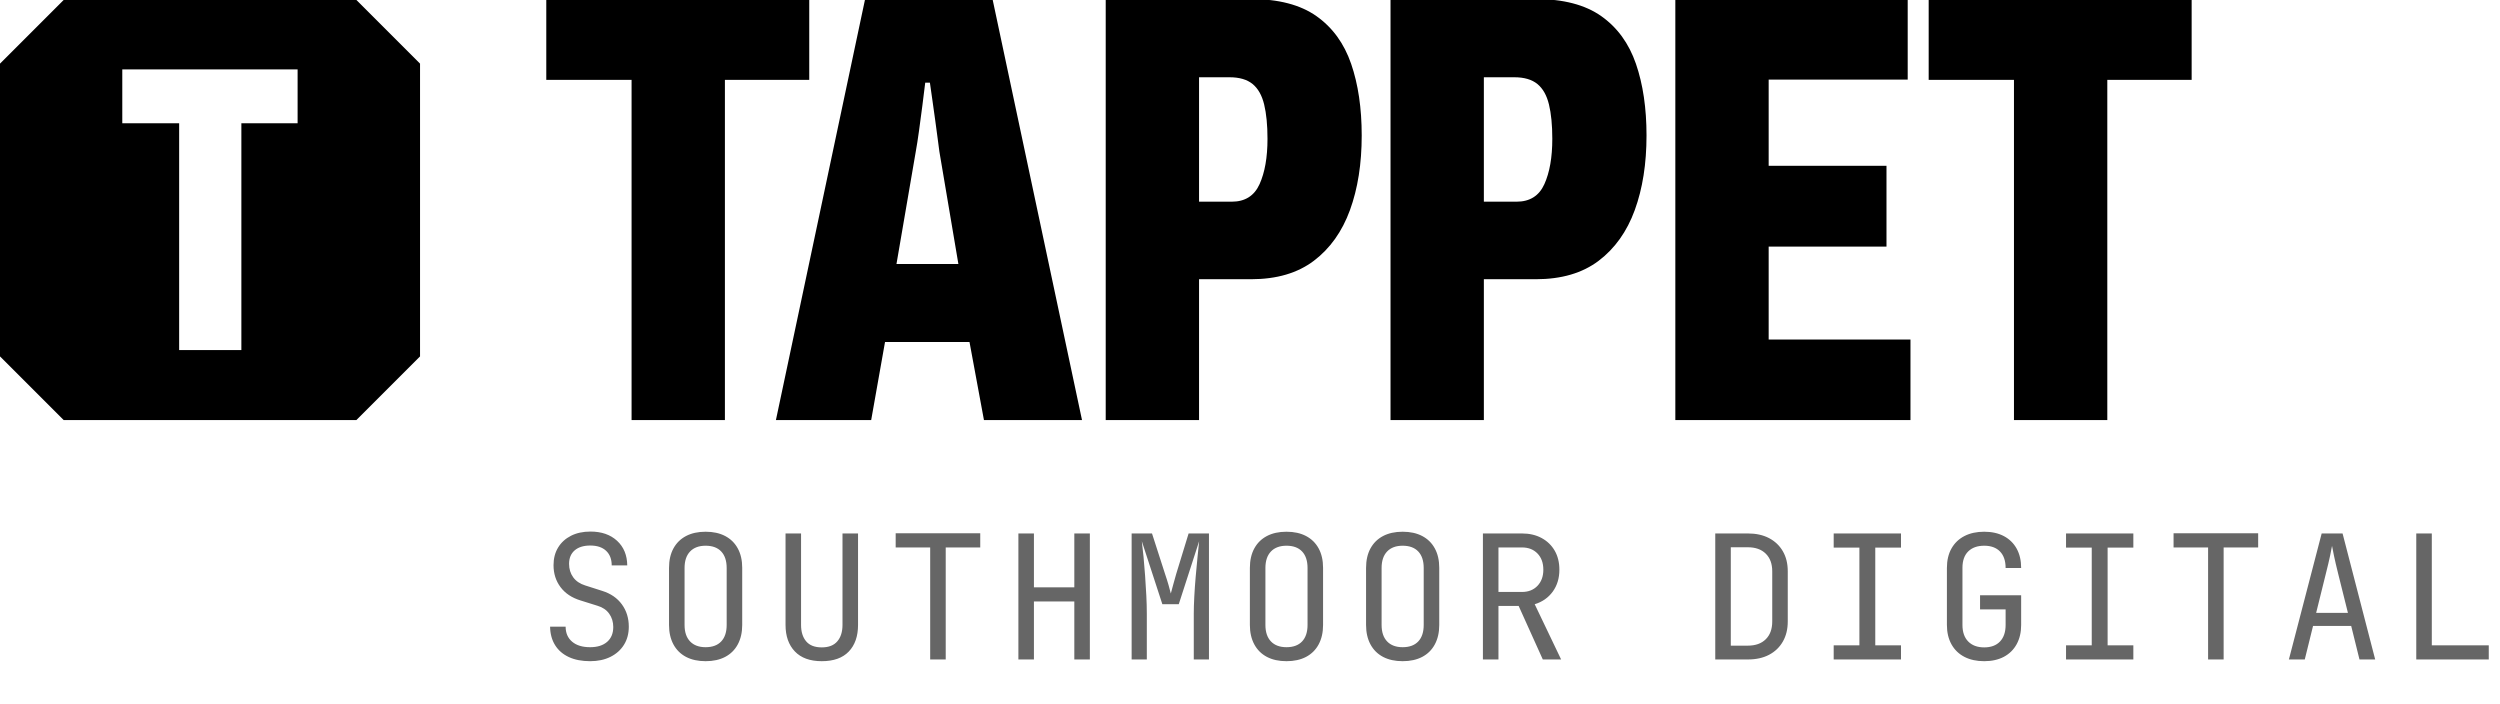
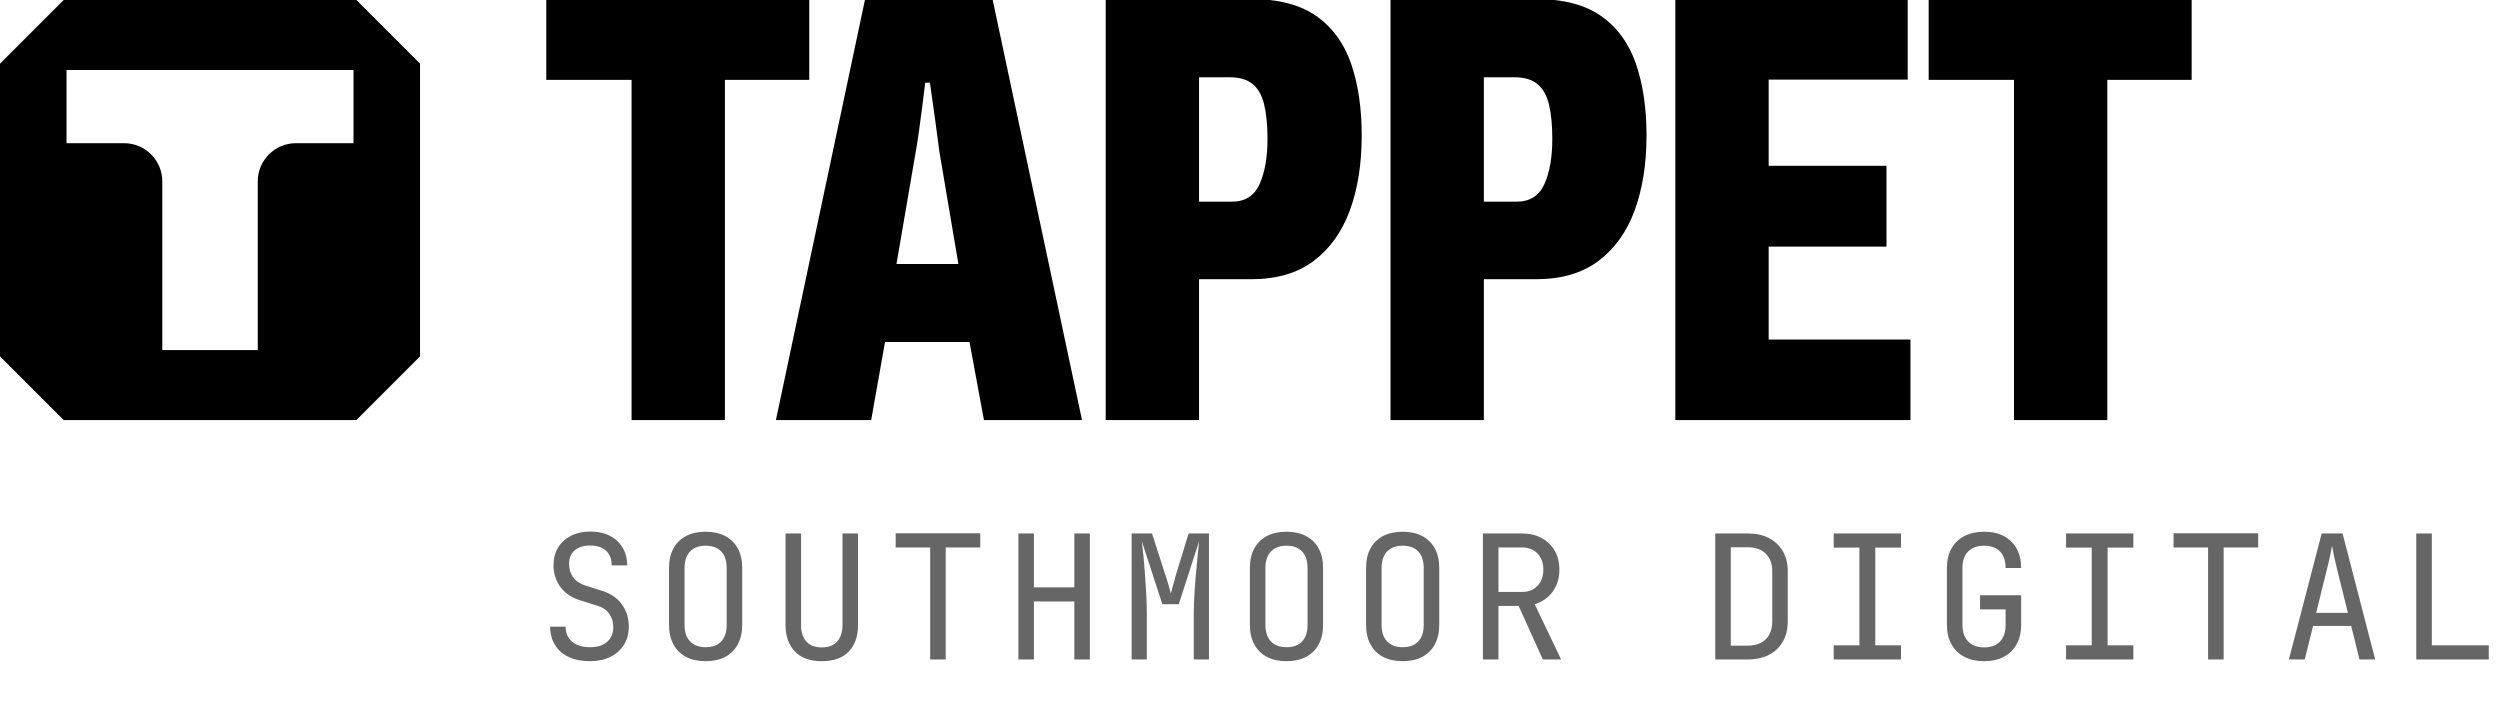
<svg xmlns="http://www.w3.org/2000/svg" viewBox="0 0 119.036 33.5" role="img" aria-label="Tappet">
  <g transform="scale(0.30303)">
-     <path fill-rule="evenodd" fill="currentColor" d="M10 0 H56 L66 10 V56 L56 66 H10 L0 56 V10 Z M28.15 55V19.366H19.215V10.901H46.762V19.366H37.926V55Z" />
+     <path fill-rule="evenodd" fill="currentColor" d="M10 0 H56 L66 10 V56 L56 66 H10 L0 56 V10 Z M10.455 11 H55.545 V22.5 H46.5 A6 6 0 0 0 40.5 28.5 V55 H25.5 V28.5 A6 6 0 0 0 19.5 22.5 H10.455 Z" />
  </g>
  <path d="M30.072 20V3.803H26.011V-0.045H38.532V3.803H34.516V20Z M36.945 20 41.192 -0.045H47.258L51.519 20H46.85L46.162 16.283H42.14L41.481 20ZM42.685 12.571H45.633L44.728 7.216Q44.698 6.993 44.648 6.609Q44.598 6.225 44.533 5.752Q44.468 5.279 44.401 4.807Q44.335 4.334 44.277 3.936H44.054Q43.996 4.424 43.917 5.036Q43.837 5.648 43.758 6.23Q43.678 6.813 43.604 7.216Z M52.648 20V-0.045H59.566Q61.527 -0.045 62.679 0.766Q63.83 1.577 64.334 3.04Q64.837 4.502 64.837 6.45Q64.837 8.469 64.277 10.005Q63.716 11.541 62.557 12.418Q61.397 13.295 59.571 13.295H57.092V20ZM57.092 9.603H58.65Q59.597 9.603 59.974 8.767Q60.351 7.93 60.351 6.612Q60.351 5.63 60.192 4.975Q60.033 4.32 59.64 3.999Q59.247 3.679 58.543 3.679H57.092Z M66.209 20V-0.045H73.126Q75.088 -0.045 76.24 0.766Q77.391 1.577 77.895 3.04Q78.398 4.502 78.398 6.45Q78.398 8.469 77.838 10.005Q77.277 11.541 76.118 12.418Q74.958 13.295 73.132 13.295H70.653V20ZM70.653 9.603H72.211Q73.158 9.603 73.535 8.767Q73.912 7.93 73.912 6.612Q73.912 5.63 73.753 4.975Q73.594 4.32 73.201 3.999Q72.808 3.679 72.104 3.679H70.653Z M79.77 20V-0.045H90.834V3.789H84.214V7.895H89.824V11.742H84.214V16.166H90.966V20Z M95.894 20V3.803H91.833V-0.045H104.354V3.803H100.338V20Z" fill="currentColor" />
  <path d="M28.099 31.482Q27.507 31.482 27.084 31.285Q26.66 31.088 26.43 30.718Q26.2 30.348 26.192 29.838H26.932Q26.932 30.29 27.24 30.553Q27.548 30.816 28.099 30.816Q28.616 30.816 28.908 30.562Q29.2 30.307 29.2 29.855Q29.2 29.493 29.007 29.222Q28.814 28.951 28.452 28.844L27.638 28.589Q27.022 28.4 26.689 27.956Q26.356 27.512 26.356 26.912Q26.356 26.427 26.574 26.07Q26.792 25.712 27.186 25.511Q27.581 25.31 28.115 25.31Q28.904 25.31 29.381 25.749Q29.858 26.189 29.866 26.921H29.126Q29.126 26.477 28.859 26.226Q28.592 25.975 28.107 25.975Q27.63 25.975 27.363 26.205Q27.096 26.436 27.096 26.847Q27.096 27.216 27.293 27.488Q27.49 27.759 27.86 27.874L28.682 28.137Q29.282 28.326 29.611 28.778Q29.94 29.23 29.94 29.838Q29.94 30.332 29.71 30.701Q29.479 31.071 29.064 31.277Q28.649 31.482 28.099 31.482Z M33.597 31.482Q33.055 31.482 32.664 31.277Q32.274 31.071 32.064 30.681Q31.855 30.29 31.855 29.756V27.044Q31.855 26.501 32.064 26.115Q32.274 25.729 32.664 25.523Q33.055 25.318 33.597 25.318Q34.14 25.318 34.53 25.523Q34.921 25.729 35.13 26.115Q35.34 26.501 35.34 27.036V29.756Q35.34 30.29 35.13 30.681Q34.921 31.071 34.53 31.277Q34.14 31.482 33.597 31.482ZM33.597 30.816Q34.082 30.816 34.341 30.541Q34.6 30.266 34.6 29.756V27.044Q34.6 26.534 34.341 26.259Q34.082 25.984 33.597 25.984Q33.121 25.984 32.858 26.259Q32.595 26.534 32.595 27.044V29.756Q32.595 30.266 32.858 30.541Q33.121 30.816 33.597 30.816Z M39.129 31.482Q38.29 31.482 37.847 31.018Q37.403 30.553 37.403 29.756V25.4H38.142V29.756Q38.142 30.249 38.385 30.537Q38.627 30.825 39.129 30.825Q39.622 30.825 39.868 30.537Q40.115 30.249 40.115 29.756V25.4H40.855V29.756Q40.855 30.562 40.415 31.022Q39.975 31.482 39.129 31.482Z M44.29 31.4V26.066H42.647V25.392H46.674V26.066H45.03V31.4Z M48.49 31.4V25.4H49.23V27.964H51.153V25.4H51.893V31.4H51.153V28.638H49.23V31.4Z M53.882 31.4V25.4H54.852L55.477 27.34Q55.567 27.603 55.641 27.862Q55.715 28.121 55.748 28.26Q55.789 28.121 55.855 27.862Q55.921 27.603 56.003 27.332L56.595 25.4H57.564V31.4H56.841V29.222Q56.841 28.86 56.866 28.4Q56.89 27.94 56.932 27.459Q56.973 26.978 57.018 26.538Q57.063 26.099 57.096 25.77L56.126 28.77H55.345L54.367 25.77Q54.408 26.09 54.449 26.514Q54.49 26.937 54.523 27.41Q54.556 27.882 54.581 28.351Q54.605 28.819 54.605 29.222V31.4Z M61.255 31.482Q60.712 31.482 60.322 31.277Q59.932 31.071 59.722 30.681Q59.512 30.29 59.512 29.756V27.044Q59.512 26.501 59.722 26.115Q59.932 25.729 60.322 25.523Q60.712 25.318 61.255 25.318Q61.797 25.318 62.188 25.523Q62.578 25.729 62.788 26.115Q62.997 26.501 62.997 27.036V29.756Q62.997 30.29 62.788 30.681Q62.578 31.071 62.188 31.277Q61.797 31.482 61.255 31.482ZM61.255 30.816Q61.74 30.816 61.999 30.541Q62.258 30.266 62.258 29.756V27.044Q62.258 26.534 61.999 26.259Q61.74 25.984 61.255 25.984Q60.778 25.984 60.515 26.259Q60.252 26.534 60.252 27.044V29.756Q60.252 30.266 60.515 30.541Q60.778 30.816 61.255 30.816Z M66.786 31.482Q66.244 31.482 65.853 31.277Q65.463 31.071 65.253 30.681Q65.044 30.29 65.044 29.756V27.044Q65.044 26.501 65.253 26.115Q65.463 25.729 65.853 25.523Q66.244 25.318 66.786 25.318Q67.329 25.318 67.719 25.523Q68.11 25.729 68.319 26.115Q68.529 26.501 68.529 27.036V29.756Q68.529 30.29 68.319 30.681Q68.11 31.071 67.719 31.277Q67.329 31.482 66.786 31.482ZM66.786 30.816Q67.271 30.816 67.53 30.541Q67.789 30.266 67.789 29.756V27.044Q67.789 26.534 67.53 26.259Q67.271 25.984 66.786 25.984Q66.31 25.984 66.047 26.259Q65.784 26.534 65.784 27.044V29.756Q65.784 30.266 66.047 30.541Q66.31 30.816 66.786 30.816Z M70.608 31.4V25.4H72.466Q73 25.4 73.403 25.618Q73.805 25.836 74.027 26.222Q74.249 26.608 74.249 27.126Q74.249 27.734 73.933 28.17Q73.616 28.605 73.074 28.77L74.332 31.4H73.46L72.31 28.852H71.348V31.4ZM71.348 28.186H72.466Q72.926 28.186 73.205 27.895Q73.485 27.603 73.485 27.126Q73.485 26.641 73.205 26.353Q72.926 26.066 72.466 26.066H71.348Z M81.671 31.4V25.4H83.225Q83.808 25.4 84.232 25.622Q84.655 25.844 84.889 26.247Q85.123 26.649 85.123 27.2V29.592Q85.123 30.142 84.889 30.549Q84.655 30.956 84.232 31.178Q83.808 31.4 83.225 31.4ZM82.411 30.742H83.225Q83.767 30.742 84.075 30.438Q84.384 30.134 84.384 29.592V27.2Q84.384 26.666 84.075 26.362Q83.767 26.058 83.225 26.058H82.411Z M87.31 31.4V30.726H88.534V26.074H87.31V25.4H90.515V26.074H89.29V30.726H90.515V31.4Z M94.477 31.482Q93.934 31.482 93.536 31.277Q93.137 31.071 92.919 30.681Q92.701 30.29 92.701 29.756V27.044Q92.701 26.501 92.919 26.115Q93.137 25.729 93.536 25.523Q93.934 25.318 94.477 25.318Q95.019 25.318 95.414 25.527Q95.808 25.737 96.022 26.123Q96.236 26.51 96.236 27.044H95.496Q95.496 26.534 95.229 26.259Q94.962 25.984 94.477 25.984Q93.992 25.984 93.716 26.255Q93.441 26.526 93.441 27.036V29.756Q93.441 30.266 93.716 30.545Q93.992 30.825 94.477 30.825Q94.962 30.825 95.229 30.545Q95.496 30.266 95.496 29.756V29.016H94.279V28.342H96.236V29.756Q96.236 30.282 96.022 30.673Q95.808 31.063 95.414 31.273Q95.019 31.482 94.477 31.482Z M98.373 31.4V30.726H99.597V26.074H98.373V25.4H101.578V26.074H100.353V30.726H101.578V31.4Z M105.137 31.4V26.066H103.493V25.392H107.521V26.066H105.877V31.4Z M108.984 31.4 110.545 25.4H111.54L113.093 31.4H112.345L111.951 29.805H110.134L109.74 31.4ZM110.282 29.181H111.795L111.334 27.332Q111.203 26.805 111.129 26.452Q111.055 26.099 111.038 25.992Q111.022 26.099 110.948 26.452Q110.874 26.805 110.742 27.323Z M115.049 31.4V25.4H115.789V30.726H118.501V31.4Z" fill="currentColor" opacity="0.6" />
</svg>
